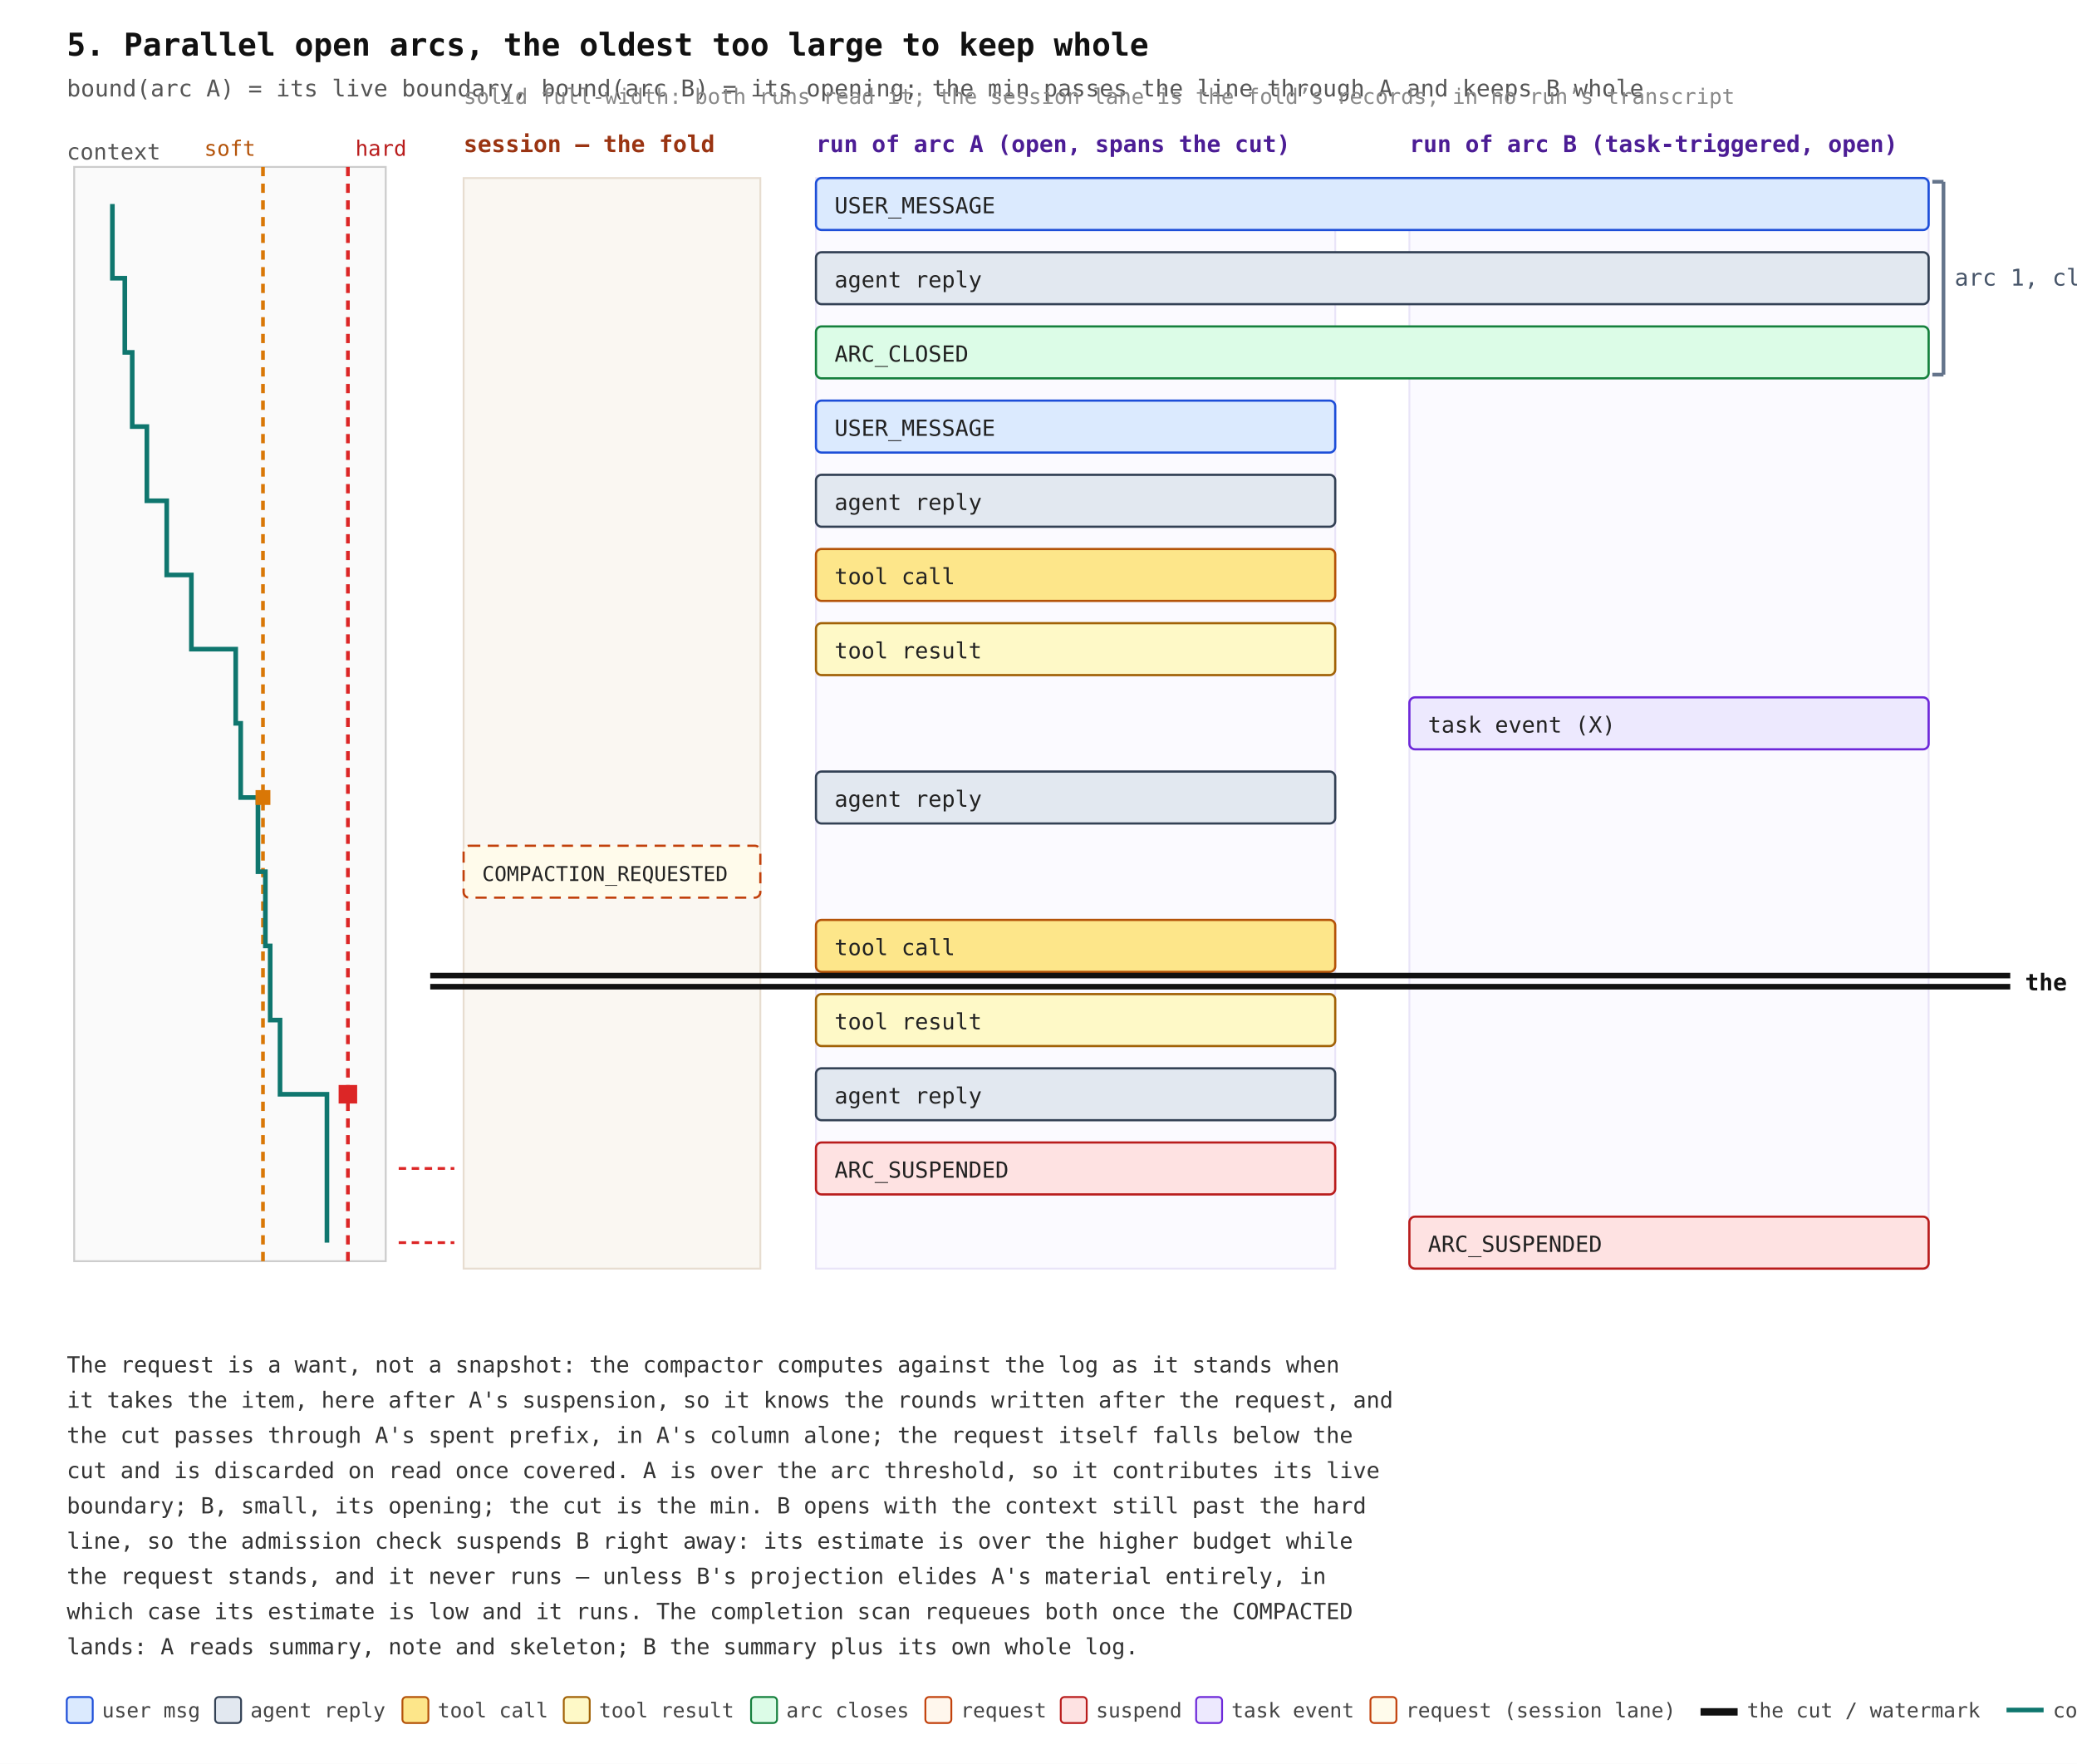
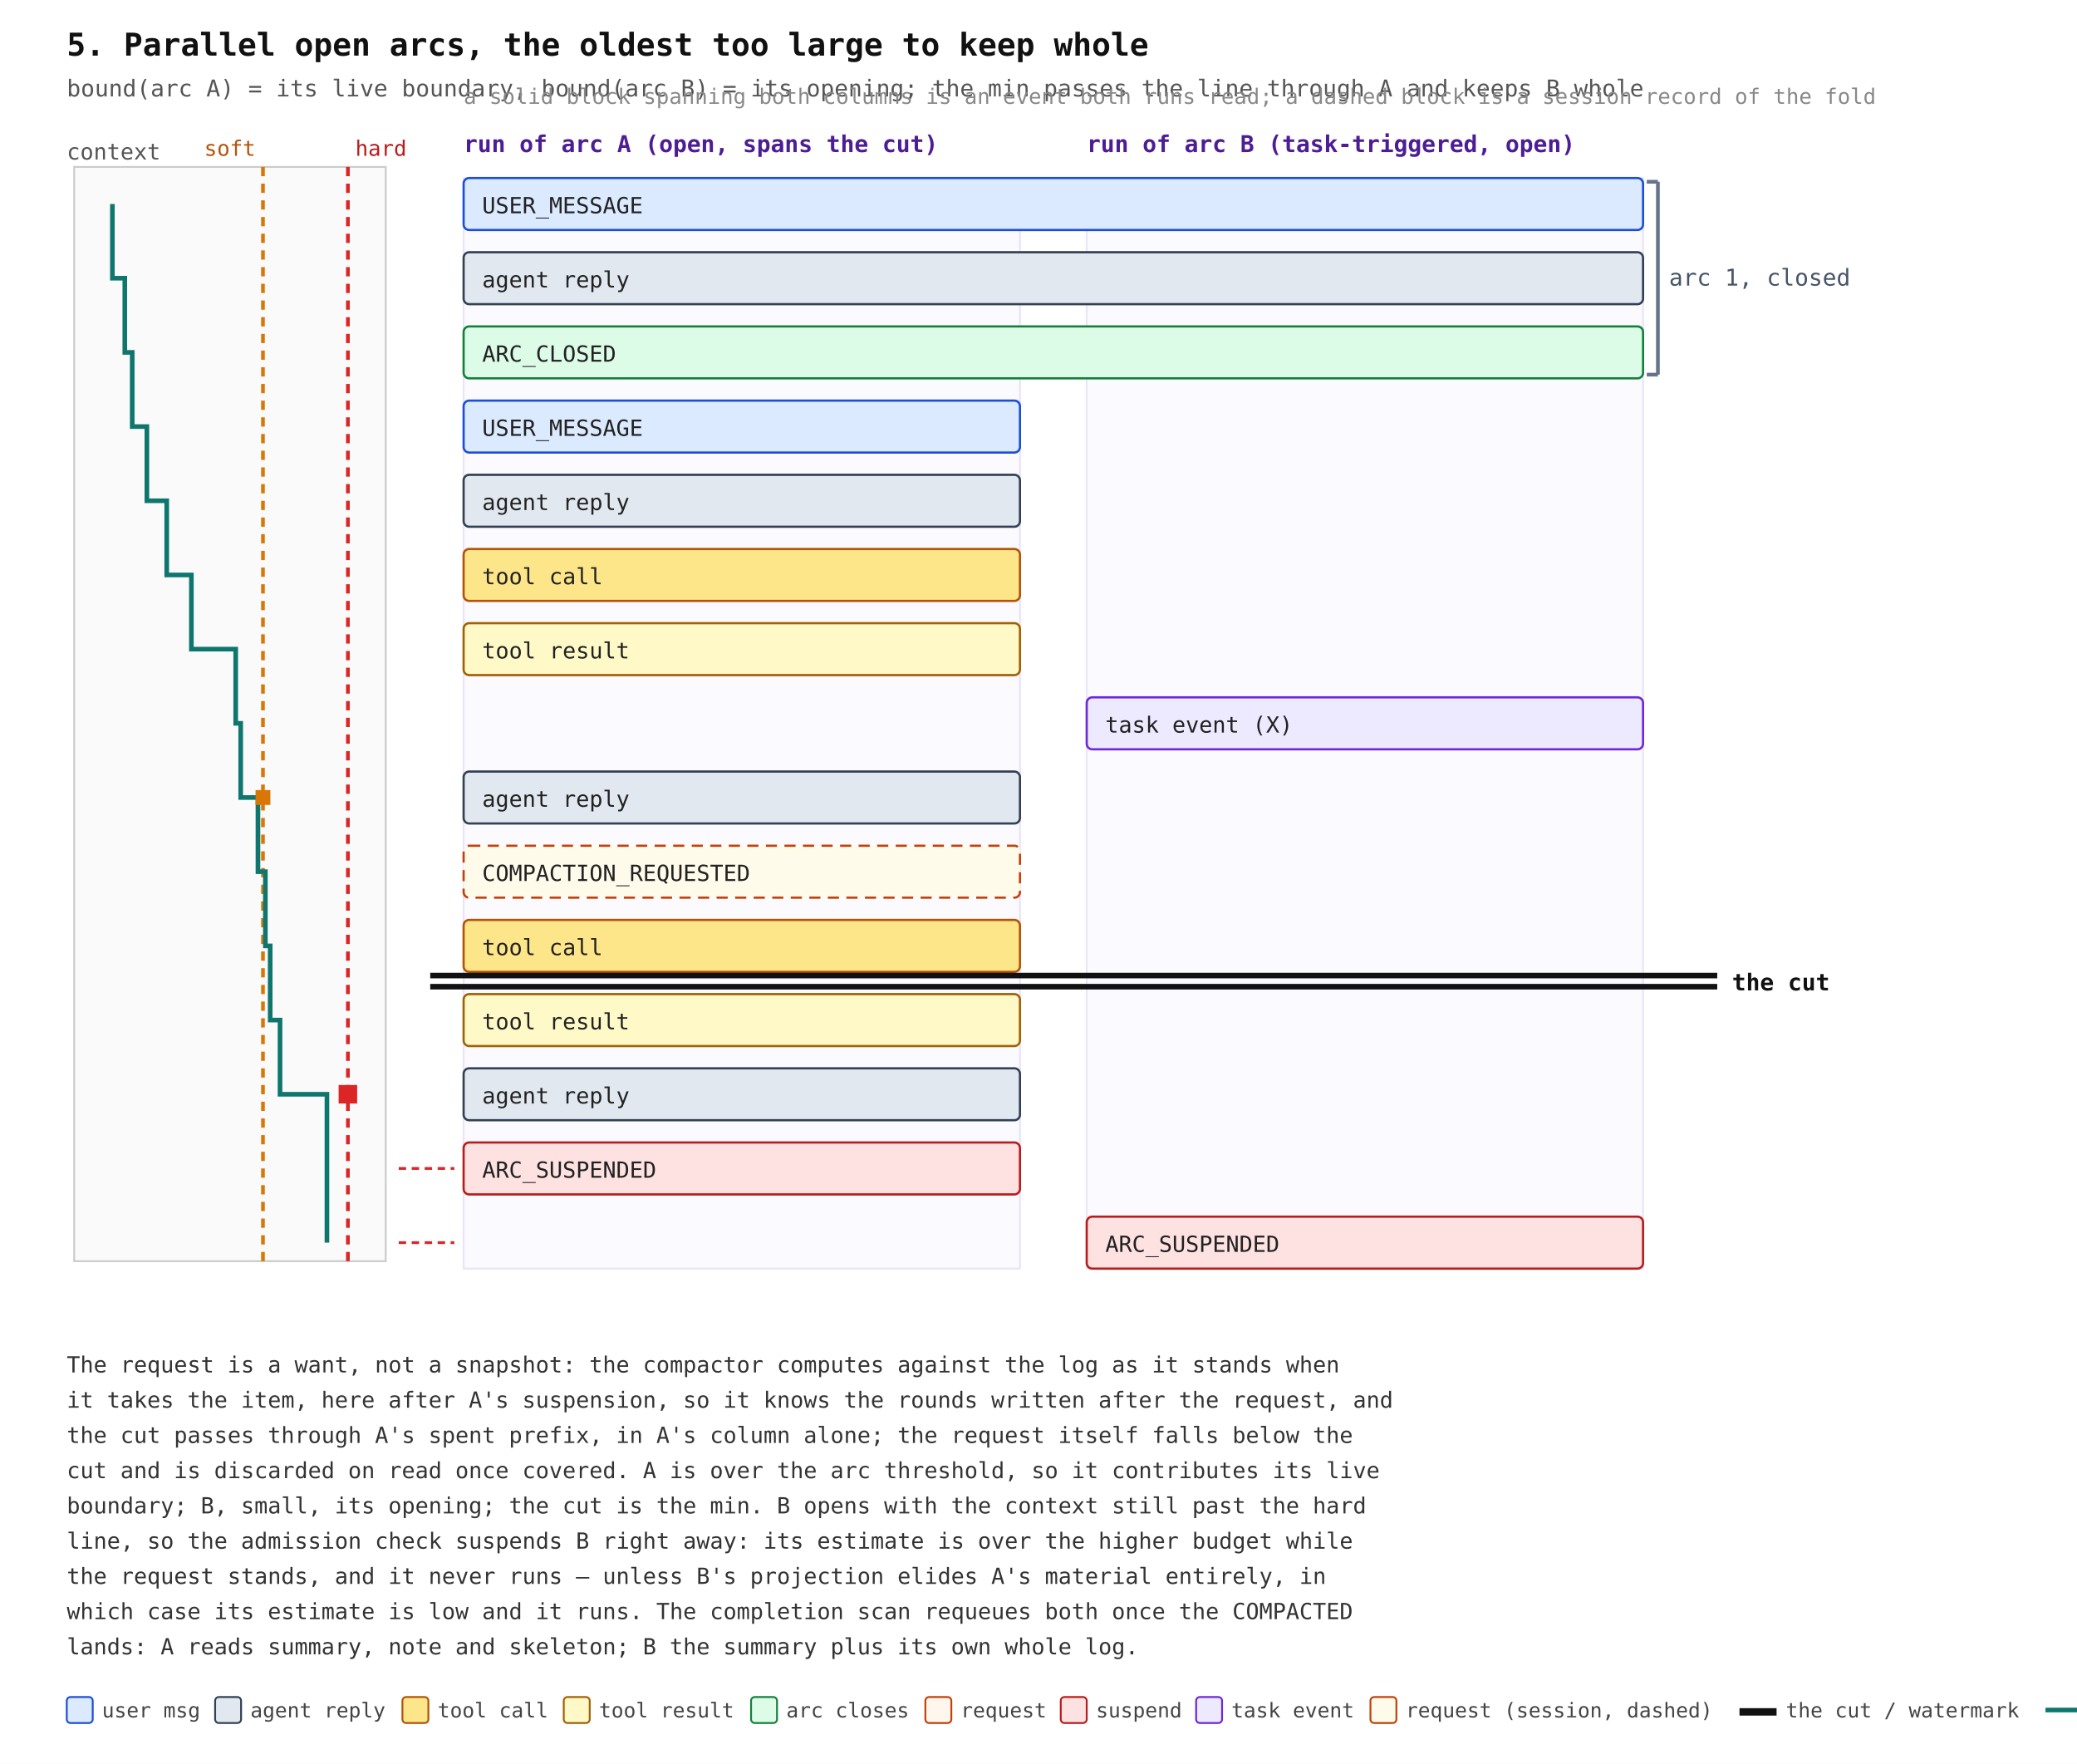
<svg xmlns="http://www.w3.org/2000/svg" viewBox="0 0 1120 951" width="1120" font-family="ui-monospace, Menlo, Consolas, monospace">
  <rect width="100%" height="100%" fill="white" />
  <text x="36" y="30" font-size="17" font-weight="bold" fill="#111">5. Parallel open arcs, the oldest too large to keep whole</text>
  <text x="36" y="52" font-size="12.5" fill="#555">bound(arc A) = its live boundary, bound(arc B) = its opening; the min passes the line through A and keeps B whole</text>
-   <text x="250" y="56" font-size="11.5" fill="#888">solid full-width: both runs read it; the session lane is the fold’s records, in no run’s transcript</text>
-   <text x="250" y="82" font-size="12.5" font-weight="bold" fill="#9a3412">session — the fold</text>
-   <rect x="250" y="96" width="160" height="588" fill="#faf7f2" stroke="#e7ddd0" />
-   <text x="440" y="82" font-size="12.5" font-weight="bold" fill="#4c1d95">run of arc A (open, spans the cut)</text>
-   <rect x="440" y="96" width="280" height="588" fill="#fbfaff" stroke="#e9e4f8" />
-   <text x="760" y="82" font-size="12.5" font-weight="bold" fill="#4c1d95">run of arc B (task-triggered, open)</text>
-   <rect x="760" y="96" width="280" height="588" fill="#fbfaff" stroke="#e9e4f8" />
+   <text x="250" y="56" font-size="11.5" fill="#888">a solid block spanning both columns is an event both runs read; a dashed block is a session record of the fold</text>
+   <text x="250" y="82" font-size="12.5" font-weight="bold" fill="#4c1d95">run of arc A (open, spans the cut)</text>
+   <rect x="250" y="96" width="300" height="588" fill="#fbfaff" stroke="#e9e4f8" />
+   <text x="586" y="82" font-size="12.5" font-weight="bold" fill="#4c1d95">run of arc B (task-triggered, open)</text>
+   <rect x="586" y="96" width="300" height="588" fill="#fbfaff" stroke="#e9e4f8" />
  <text x="36" y="86" font-size="12" fill="#555">context</text>
  <rect x="40" y="90" width="168" height="590" fill="#fafafa" stroke="#ccc" />
  <line x1="141.8" y1="90" x2="141.8" y2="680" stroke="#d97706" stroke-width="2" stroke-dasharray="5,4" />
  <line x1="187.6" y1="90" x2="187.6" y2="680" stroke="#dc2626" stroke-width="2" stroke-dasharray="5,4" />
  <text x="137.8" y="84" font-size="11.5" fill="#b45309" text-anchor="end">soft</text>
  <text x="191.6" y="84" font-size="11.5" fill="#b91c1c">hard</text>
  <polyline points="60.6,110.0 60.6,150.0 67.3,150.0 67.3,190.0 71.3,190.0 71.3,230.0 79.2,230.0 79.2,270.0 89.9,270.0 89.9,310.0 103.2,310.0 103.2,350.0 127.1,350.0 127.1,390.0 129.8,390.0 129.8,430.0 139.1,430.0 139.1,470.0 143.1,470.0 143.1,510.0 145.7,510.0 145.7,550.0 151.0,550.0 151.0,590.0 176.3,590.0 176.3,630.0 176.3,630.0 176.3,670.0 176.3,670.0" fill="none" stroke="#0f766e" stroke-width="2.5" />
  <rect x="137.8" y="426.0" width="8" height="8" fill="#d97706" />
  <rect x="182.6" y="585.0" width="10" height="10" fill="#dc2626" />
-   <rect x="440" y="96" width="600" height="28" rx="3" fill="#dbeafe" stroke="#1d4ed8" stroke-width="1.2" />
-   <text x="450" y="115" font-size="12" fill="#222">USER_MESSAGE</text>
-   <rect x="440" y="136" width="600" height="28" rx="3" fill="#e2e8f0" stroke="#334155" stroke-width="1.2" />
-   <text x="450" y="155" font-size="12" fill="#222">agent reply</text>
-   <rect x="440" y="176" width="600" height="28" rx="3" fill="#dcfce7" stroke="#15803d" stroke-width="1.2" />
-   <text x="450" y="195" font-size="12" fill="#222">ARC_CLOSED</text>
-   <rect x="440" y="216" width="280" height="28" rx="3" fill="#dbeafe" stroke="#1d4ed8" stroke-width="1.2" />
-   <text x="450" y="235" font-size="12" fill="#222">USER_MESSAGE</text>
-   <rect x="440" y="256" width="280" height="28" rx="3" fill="#e2e8f0" stroke="#334155" stroke-width="1.2" />
-   <text x="450" y="275" font-size="12" fill="#222">agent reply</text>
-   <rect x="440" y="296" width="280" height="28" rx="3" fill="#fde68a" stroke="#b45309" stroke-width="1.2" />
-   <text x="450" y="315" font-size="12" fill="#222">tool call</text>
-   <rect x="440" y="336" width="280" height="28" rx="3" fill="#fef9c7" stroke="#a16207" stroke-width="1.2" />
-   <text x="450" y="355" font-size="12" fill="#222">tool result</text>
-   <rect x="760" y="376" width="280" height="28" rx="3" fill="#ede9fe" stroke="#6d28d9" stroke-width="1.2" />
-   <text x="770" y="395" font-size="12" fill="#222">task event (X)</text>
-   <rect x="440" y="416" width="280" height="28" rx="3" fill="#e2e8f0" stroke="#334155" stroke-width="1.2" />
-   <text x="450" y="435" font-size="12" fill="#222">agent reply</text>
-   <rect x="250" y="456" width="160" height="28" rx="3" fill="#fffbeb" stroke="#c2410c" stroke-width="1.2" stroke-dasharray="6,4" />
-   <text x="260" y="475" font-size="11.0" fill="#222">COMPACTION_REQUESTED</text>
-   <rect x="440" y="496" width="280" height="28" rx="3" fill="#fde68a" stroke="#b45309" stroke-width="1.2" />
-   <text x="450" y="515" font-size="12" fill="#222">tool call</text>
-   <rect x="440" y="536" width="280" height="28" rx="3" fill="#fef9c7" stroke="#a16207" stroke-width="1.2" />
-   <text x="450" y="555" font-size="12" fill="#222">tool result</text>
-   <rect x="440" y="576" width="280" height="28" rx="3" fill="#e2e8f0" stroke="#334155" stroke-width="1.2" />
-   <text x="450" y="595" font-size="12" fill="#222">agent reply</text>
-   <rect x="440" y="616" width="280" height="28" rx="3" fill="#fee2e2" stroke="#b91c1c" stroke-width="1.2" />
-   <text x="450" y="635" font-size="12" fill="#222">ARC_SUSPENDED</text>
-   <rect x="760" y="656" width="280" height="28" rx="3" fill="#fee2e2" stroke="#b91c1c" stroke-width="1.2" />
-   <text x="770" y="675" font-size="12" fill="#222">ARC_SUSPENDED</text>
+   <rect x="250" y="96" width="636" height="28" rx="3" fill="#dbeafe" stroke="#1d4ed8" stroke-width="1.2" />
+   <text x="260" y="115" font-size="12" fill="#222">USER_MESSAGE</text>
+   <rect x="250" y="136" width="636" height="28" rx="3" fill="#e2e8f0" stroke="#334155" stroke-width="1.2" />
+   <text x="260" y="155" font-size="12" fill="#222">agent reply</text>
+   <rect x="250" y="176" width="636" height="28" rx="3" fill="#dcfce7" stroke="#15803d" stroke-width="1.2" />
+   <text x="260" y="195" font-size="12" fill="#222">ARC_CLOSED</text>
+   <rect x="250" y="216" width="300" height="28" rx="3" fill="#dbeafe" stroke="#1d4ed8" stroke-width="1.2" />
+   <text x="260" y="235" font-size="12" fill="#222">USER_MESSAGE</text>
+   <rect x="250" y="256" width="300" height="28" rx="3" fill="#e2e8f0" stroke="#334155" stroke-width="1.2" />
+   <text x="260" y="275" font-size="12" fill="#222">agent reply</text>
+   <rect x="250" y="296" width="300" height="28" rx="3" fill="#fde68a" stroke="#b45309" stroke-width="1.2" />
+   <text x="260" y="315" font-size="12" fill="#222">tool call</text>
+   <rect x="250" y="336" width="300" height="28" rx="3" fill="#fef9c7" stroke="#a16207" stroke-width="1.2" />
+   <text x="260" y="355" font-size="12" fill="#222">tool result</text>
+   <rect x="586" y="376" width="300" height="28" rx="3" fill="#ede9fe" stroke="#6d28d9" stroke-width="1.2" />
+   <text x="596" y="395" font-size="12" fill="#222">task event (X)</text>
+   <rect x="250" y="416" width="300" height="28" rx="3" fill="#e2e8f0" stroke="#334155" stroke-width="1.2" />
+   <text x="260" y="435" font-size="12" fill="#222">agent reply</text>
+   <rect x="250" y="456" width="300" height="28" rx="3" fill="#fffbeb" stroke="#c2410c" stroke-width="1.2" stroke-dasharray="6,4" />
+   <text x="260" y="475" font-size="12" fill="#222">COMPACTION_REQUESTED</text>
+   <rect x="250" y="496" width="300" height="28" rx="3" fill="#fde68a" stroke="#b45309" stroke-width="1.2" />
+   <text x="260" y="515" font-size="12" fill="#222">tool call</text>
+   <rect x="250" y="536" width="300" height="28" rx="3" fill="#fef9c7" stroke="#a16207" stroke-width="1.2" />
+   <text x="260" y="555" font-size="12" fill="#222">tool result</text>
+   <rect x="250" y="576" width="300" height="28" rx="3" fill="#e2e8f0" stroke="#334155" stroke-width="1.2" />
+   <text x="260" y="595" font-size="12" fill="#222">agent reply</text>
+   <rect x="250" y="616" width="300" height="28" rx="3" fill="#fee2e2" stroke="#b91c1c" stroke-width="1.2" />
+   <text x="260" y="635" font-size="12" fill="#222">ARC_SUSPENDED</text>
+   <rect x="586" y="656" width="300" height="28" rx="3" fill="#fee2e2" stroke="#b91c1c" stroke-width="1.2" />
+   <text x="596" y="675" font-size="12" fill="#222">ARC_SUSPENDED</text>
  <path d="M 215 630 H 245" stroke="#dc2626" stroke-width="1.5" stroke-dasharray="4,3" />
  <path d="M 215 670 H 245" stroke="#dc2626" stroke-width="1.5" stroke-dasharray="4,3" />
-   <path d="M 1048 98 V 202" stroke="#64748b" stroke-width="2" fill="none" />
-   <path d="M 1042 98 H 1048 M 1042 202 H 1048" stroke="#64748b" stroke-width="2" fill="none" />
-   <text x="1054" y="154.0" font-size="12.5" fill="#475569">arc 1, closed</text>
-   <line x1="232" y1="526" x2="1084" y2="526" stroke="#111" stroke-width="3" />
-   <line x1="232" y1="532" x2="1084" y2="532" stroke="#111" stroke-width="3" />
-   <text x="1092" y="534" font-size="12.5" font-weight="bold" fill="#111">the cut</text>
+   <path d="M 894 98 V 202" stroke="#64748b" stroke-width="2" fill="none" />
+   <path d="M 888 98 H 894 M 888 202 H 894" stroke="#64748b" stroke-width="2" fill="none" />
+   <text x="900" y="154.0" font-size="12.5" fill="#475569">arc 1, closed</text>
+   <line x1="232" y1="526" x2="926" y2="526" stroke="#111" stroke-width="3" />
+   <line x1="232" y1="532" x2="926" y2="532" stroke="#111" stroke-width="3" />
+   <text x="934" y="534" font-size="12.5" font-weight="bold" fill="#111">the cut</text>
  <text x="36" y="740" font-size="12" fill="#333">The request is a want, not a snapshot: the compactor computes against the log as it stands when</text>
  <text x="36" y="759" font-size="12" fill="#333">it takes the item, here after A's suspension, so it knows the rounds written after the request, and</text>
  <text x="36" y="778" font-size="12" fill="#333">the cut passes through A's spent prefix, in A's column alone; the request itself falls below the</text>
  <text x="36" y="797" font-size="12" fill="#333">cut and is discarded on read once covered. A is over the arc threshold, so it contributes its live</text>
  <text x="36" y="816" font-size="12" fill="#333">boundary; B, small, its opening; the cut is the min. B opens with the context still past the hard</text>
  <text x="36" y="835" font-size="12" fill="#333">line, so the admission check suspends B right away: its estimate is over the higher budget while</text>
  <text x="36" y="854" font-size="12" fill="#333">the request stands, and it never runs — unless B's projection elides A's material entirely, in</text>
  <text x="36" y="873" font-size="12" fill="#333">which case its estimate is low and it runs. The completion scan requeues both once the COMPACTED</text>
  <text x="36" y="892" font-size="12" fill="#333">lands: A reads summary, note and skeleton; B the summary plus its own whole log.</text>
  <rect x="36" y="915" width="14" height="14" rx="2" fill="#dbeafe" stroke="#1d4ed8" />
  <text x="55" y="926" font-size="11" fill="#444">user msg</text>
  <rect x="116" y="915" width="14" height="14" rx="2" fill="#e2e8f0" stroke="#334155" />
  <text x="135" y="926" font-size="11" fill="#444">agent reply</text>
  <rect x="217" y="915" width="14" height="14" rx="2" fill="#fde68a" stroke="#b45309" />
  <text x="236" y="926" font-size="11" fill="#444">tool call</text>
  <rect x="304" y="915" width="14" height="14" rx="2" fill="#fef9c7" stroke="#a16207" />
  <text x="323" y="926" font-size="11" fill="#444">tool result</text>
  <rect x="405" y="915" width="14" height="14" rx="2" fill="#dcfce7" stroke="#15803d" />
  <text x="424" y="926" font-size="11" fill="#444">arc closes</text>
  <rect x="499" y="915" width="14" height="14" rx="2" fill="#fff7ed" stroke="#c2410c" />
  <text x="518" y="926" font-size="11" fill="#444">request</text>
  <rect x="572" y="915" width="14" height="14" rx="2" fill="#fee2e2" stroke="#b91c1c" />
  <text x="591" y="926" font-size="11" fill="#444">suspend</text>
  <rect x="645" y="915" width="14" height="14" rx="2" fill="#ede9fe" stroke="#6d28d9" />
  <text x="664" y="926" font-size="11" fill="#444">task event</text>
  <rect x="739" y="915" width="14" height="14" rx="2" fill="#fffbeb" stroke="#c2410c" />
-   <text x="758" y="926" font-size="11" fill="#444">request (session lane)</text>
-   <rect x="917" y="921" width="20" height="4" fill="#111" />
-   <text x="942" y="926" font-size="11" fill="#444">the cut / watermark</text>
-   <line x1="1082" y1="922" x2="1102" y2="922" stroke="#0f766e" stroke-width="2.5" />
-   <text x="1107" y="926" font-size="11" fill="#444">context estimate, one step per event</text>
+   <text x="758" y="926" font-size="11" fill="#444">request (session, dashed)</text>
+   <rect x="938" y="921" width="20" height="4" fill="#111" />
+   <text x="963" y="926" font-size="11" fill="#444">the cut / watermark</text>
+   <line x1="1103" y1="922" x2="1123" y2="922" stroke="#0f766e" stroke-width="2.5" />
+   <text x="1128" y="926" font-size="11" fill="#444">context estimate, one step per event</text>
</svg>
